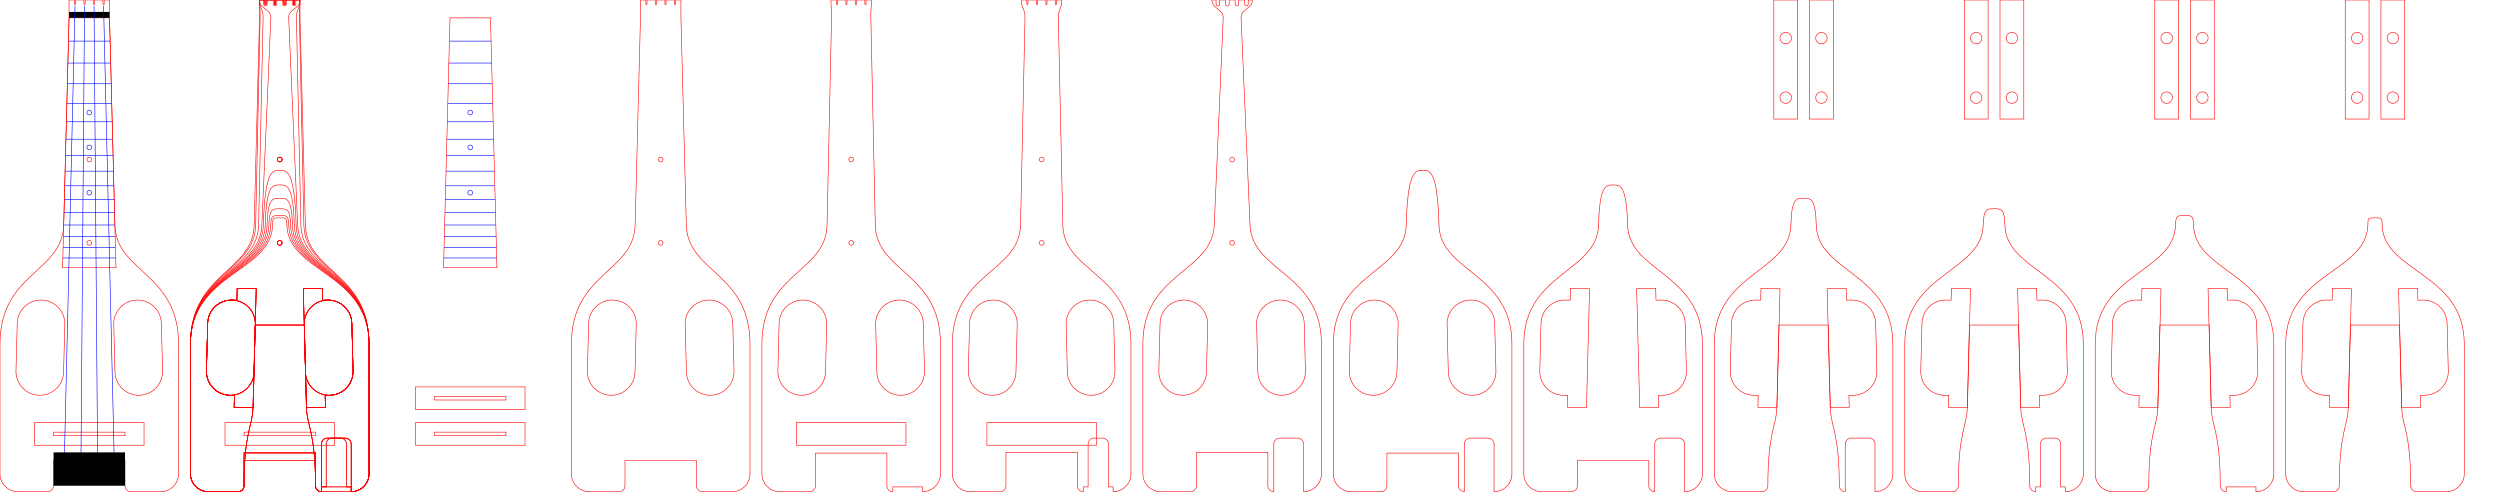
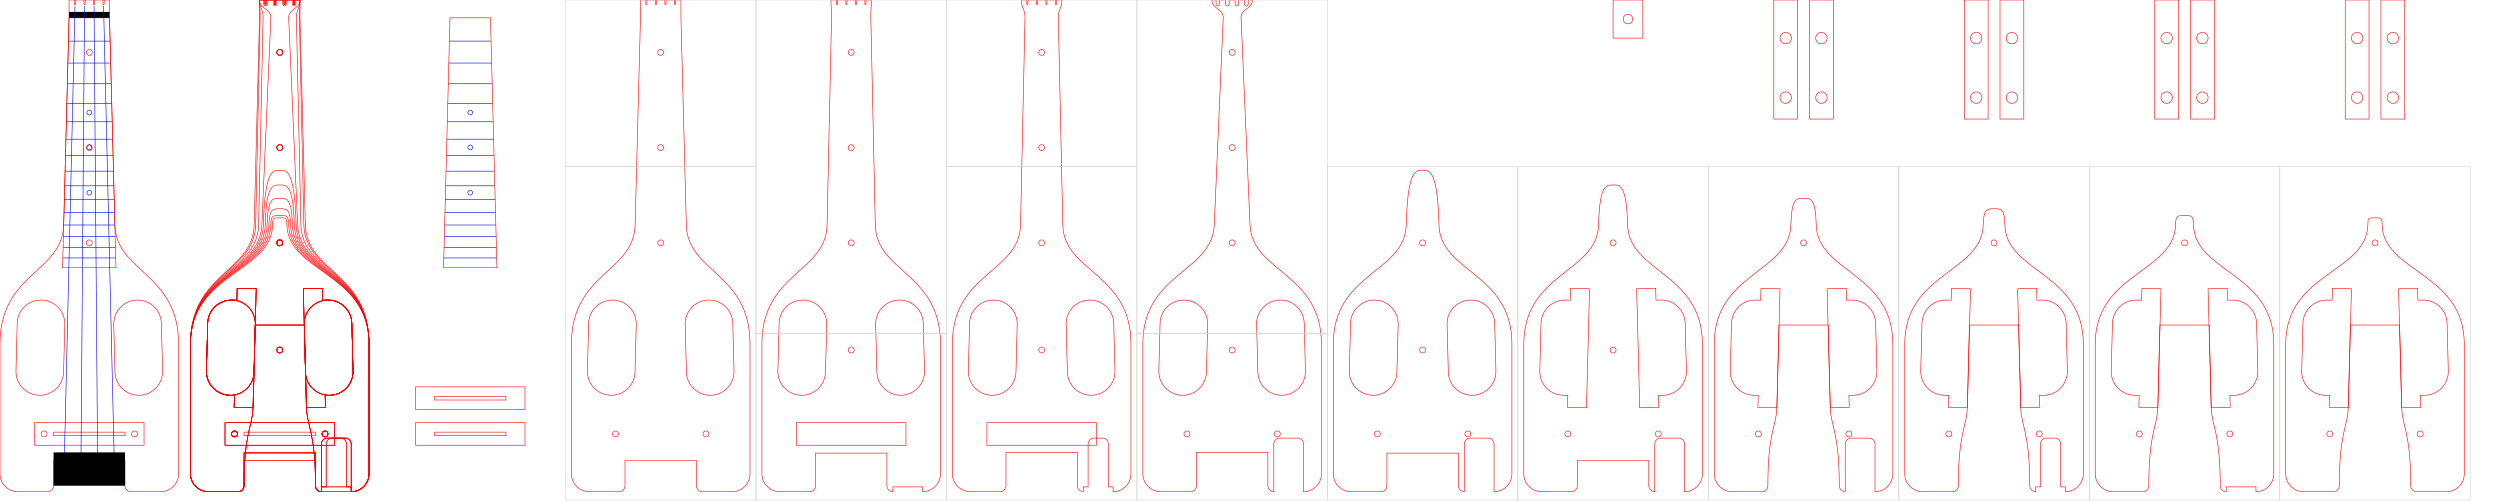
<svg xmlns="http://www.w3.org/2000/svg" baseProfile="full" height="420mm" version="1.1" viewBox="0, 0, 2100, 420" width="2100mm">
  <defs />
  <g transform="translate(75,0)">
    <path d="M -17.0 0 l 4.5 -0.0 l 0.0 -0.0 l 0.0 3.5 a 0.5 0.5 180 0,0 0.5 0.5 l 0.0 -0.0 a 0.5 0.5 90 0,0 0.5 -0.5 l 0.0 -3.5 l 0.0 -0.0 l 7.0 -0.0 l 0.0 -0.0 l 0.0 3.5 a 0.5 0.5 180 0,0 0.5 0.5 l 0.0 -0.0 a 0.5 0.5 90 0,0 0.5 -0.5 l 0.0 -3.5 l 0.0 -0.0 l 7.0 -0.0 l 0.0 -0.0 l 0.0 3.5 a 0.5 0.5 180 0,0 0.5 0.5 l 0.0 -0.0 a 0.5 0.5 90 0,0 0.5 -0.5 l 0.0 -3.5 l 0.0 -0.0 l 7.0 -0.0 l 0.0 -0.0 l 0.0 3.5 a 0.5 0.5 180 0,0 0.5 0.5 l 0.0 -0.0 a 0.5 0.5 90 0,0 0.5 -0.5 l 0.0 -3.5 l 0.0 -0.0 l 4.5 -0.0 l 0.0 15.0 l 4.5 174 c 1.034 39.987 53.5 40.0 53.5 100 l 0.0 109.0 a 15 15 180.0 0,1 -15.0 15.0 l -0.0 -0.0 l -0.0 0.0 l -0.0 -0.0 l -25.0 0.0 l 0.0 0.0 l -0.0 0.0 l 0.0 0.0 a 5 5 270.0 0,1 -5.0 -5.0 l -0.0 -21.211 l -60.0 0.0 l 0.0 21.211 a 5 5 180.0 0,1 -5.0 5.0 l -25.0 0.0 a 15 15 270.0 0,1 -15.0 -15.0 l -0.0 -109.0 c -0.0 -60.0 52.466 -60.013 53.5 -100 l 4.5 -174 z" fill="none" stroke="red" stroke-width="0.5" />
    <rect fill="none" height="80" rx="20.0" ry="20.0" stroke="red" stroke-width="0.5" transform="rotate(1.481457) translate(-33.5,293)" width="40" x="-20.0" y="-40.0" />
    <rect fill="none" height="80" rx="20.0" ry="20.0" stroke="red" stroke-width="0.5" transform="rotate(-1.481457) translate(33.5,293)" width="40" x="-20.0" y="-40.0" />
-     <circle cx="0" cy="204.0" fill="none" r="2" stroke="red" stroke-width="0.5" />
-     <circle cx="0" cy="134.0" fill="none" r="2" stroke="red" stroke-width="0.5" />
+     <circle cx="0" cy="44.0" fill="none" r="2.5" stroke="red" stroke-width="0.5" />
+     <circle cx="0" cy="124.0" fill="none" r="2.5" stroke="red" stroke-width="0.5" />
+     <circle cx="0" cy="204.0" fill="none" r="2.5" stroke="red" stroke-width="0.5" />
+     <circle cx="-38" cy="364.5" fill="none" r="2.5" stroke="red" stroke-width="0.5" />
+     <circle cx="38" cy="364.5" fill="none" r="2.5" stroke="red" stroke-width="0.5" />
  </g>
  <g transform="translate(75,15)">
    <path d="M -17.0 0 l 34.0 -0.0 l 5.428 209.896 l -44.857 0.0 z" fill="none" stroke="red" stroke-width="0.5" />
    <line fill="none" stroke="blue" stroke-width="0.5" x1="-17.505" x2="17.505" y1="19.532" y2="19.532" />
    <line fill="none" stroke="blue" stroke-width="0.5" x1="-17.982" x2="17.982" y1="37.967" y2="37.967" />
    <line fill="none" stroke="blue" stroke-width="0.5" x1="-18.432" x2="18.432" y1="55.368" y2="55.368" />
    <line fill="none" stroke="blue" stroke-width="0.5" x1="-18.857" x2="18.857" y1="71.792" y2="71.792" />
    <line fill="none" stroke="blue" stroke-width="0.5" x1="-19.258" x2="19.258" y1="87.295" y2="87.295" />
    <line fill="none" stroke="blue" stroke-width="0.5" x1="-19.636" x2="19.636" y1="101.927" y2="101.927" />
    <line fill="none" stroke="blue" stroke-width="0.5" x1="-19.993" x2="19.993" y1="115.738" y2="115.738" />
    <line fill="none" stroke="blue" stroke-width="0.5" x1="-20.33" x2="20.33" y1="128.774" y2="128.774" />
    <line fill="none" stroke="blue" stroke-width="0.5" x1="-20.649" x2="20.649" y1="141.078" y2="141.078" />
    <line fill="none" stroke="blue" stroke-width="0.5" x1="-20.949" x2="20.949" y1="152.692" y2="152.692" />
    <line fill="none" stroke="blue" stroke-width="0.5" x1="-21.232" x2="21.232" y1="163.653" y2="163.653" />
    <line fill="none" stroke="blue" stroke-width="0.5" x1="-21.5" x2="21.5" y1="174" y2="174" />
    <line fill="none" stroke="blue" stroke-width="0.5" x1="-21.753" x2="21.753" y1="183.766" y2="183.766" />
    <line fill="none" stroke="blue" stroke-width="0.5" x1="-21.991" x2="21.991" y1="192.984" y2="192.984" />
    <line fill="none" stroke="blue" stroke-width="0.5" x1="-22.216" x2="22.216" y1="201.684" y2="201.684" />
    <circle cx="0" cy="79.543" fill="none" r="2" stroke="blue" stroke-width="0.5" />
    <circle cx="0" cy="108.832" fill="none" r="2" stroke="blue" stroke-width="0.5" />
    <circle cx="0" cy="146.885" fill="none" r="2" stroke="blue" stroke-width="0.5" />
  </g>
  <g transform="translate(75,363)">
    <rect fill="none" height="3" stroke="red" stroke-width="0.5" width="60" x="-30.0" y="0" />
    <rect fill="none" height="19" stroke="red" stroke-width="0.5" width="92" x="-46.0" y="-8" />
  </g>
  <rect fill="black" height="5" transform="translate(75,10)" width="34" x="-17.0" y="0" />
  <g transform="translate(75,0)">
    <line fill="none" stroke="blue" stroke-width="0.5" x1="-12.0" x2="-21.0" y1="5" y2="388" />
    <line fill="none" stroke="blue" stroke-width="0.5" x1="-4.0" x2="-7.0" y1="5" y2="388" />
    <line fill="none" stroke="blue" stroke-width="0.5" x1="4.0" x2="7.0" y1="5" y2="388" />
    <line fill="none" stroke="blue" stroke-width="0.5" x1="12.0" x2="21.0" y1="5" y2="388" />
  </g>
  <rect fill="black" height="28" transform="translate(75,380)" width="60" x="-30.0" y="0" />
  <g transform="translate(235,0)">
    <path d="M -17.0 0 l 4.5 -0.0 l 0.0 -0.0 l 0.0 3.5 a 0.5 0.5 180 0,0 0.5 0.5 l 0.0 -0.0 a 0.5 0.5 90 0,0 0.5 -0.5 l 0.0 -3.5 l 0.0 -0.0 l 7.0 -0.0 l 0.0 -0.0 l 0.0 3.5 a 0.5 0.5 180 0,0 0.5 0.5 l 0.0 -0.0 a 0.5 0.5 90 0,0 0.5 -0.5 l 0.0 -3.5 l 0.0 -0.0 l 7.0 -0.0 l 0.0 -0.0 l 0.0 3.5 a 0.5 0.5 180 0,0 0.5 0.5 l 0.0 -0.0 a 0.5 0.5 90 0,0 0.5 -0.5 l 0.0 -3.5 l 0.0 -0.0 l 7.0 -0.0 l 0.0 -0.0 l 0.0 3.5 a 0.5 0.5 180 0,0 0.5 0.5 l 0.0 -0.0 a 0.5 0.5 90 0,0 0.5 -0.5 l 0.0 -3.5 l 0.0 -0.0 l 4.5 -0.0 l 0.0 15.0 l 4.5 174 c 1.034 39.987 53.5 40.0 53.5 100 l 0.0 109.0 a 15 15 180.0 0,1 -15.0 15.0 l -0.0 -0.0 l -0.0 0.0 l -0.0 -0.0 l -25.0 0.0 l 0.0 0.0 l -0.0 0.0 l 0.0 0.0 a 5 5 270.0 0,1 -5.0 -5.0 l -0.0 -21.211 l -60.0 0.0 l 0.0 21.211 a 5 5 180.0 0,1 -5.0 5.0 l -25.0 0.0 a 15 15 270.0 0,1 -15.0 -15.0 l -0.0 -109.0 c -0.0 -60.0 52.466 -60.013 53.5 -100 l 4.5 -174 z" fill="none" stroke="red" stroke-width="0.5" />
    <rect fill="none" height="80" rx="20.0" ry="20.0" stroke="red" stroke-width="0.5" transform="rotate(1.481457) translate(-33.5,293)" width="40" x="-20.0" y="-40.0" />
    <rect fill="none" height="80" rx="20.0" ry="20.0" stroke="red" stroke-width="0.5" transform="rotate(-1.481457) translate(33.5,293)" width="40" x="-20.0" y="-40.0" />
-     <circle cx="0" cy="204.0" fill="none" r="2" stroke="red" stroke-width="0.5" />
-     <circle cx="0" cy="134.0" fill="none" r="2" stroke="red" stroke-width="0.5" />
+     <circle cx="0" cy="44.0" fill="none" r="2.5" stroke="red" stroke-width="0.5" />
+     <circle cx="0" cy="124.0" fill="none" r="2.5" stroke="red" stroke-width="0.5" />
+     <circle cx="0" cy="204.0" fill="none" r="2.5" stroke="red" stroke-width="0.5" />
+     <circle cx="-38" cy="364.5" fill="none" r="2.5" stroke="red" stroke-width="0.5" />
+     <circle cx="38" cy="364.5" fill="none" r="2.5" stroke="red" stroke-width="0.5" />
  </g>
  <g transform="translate(235,0)">
    <path d="M -17.0 0 l 4.5 -0.0 l 0.0 -0.0 l 0.0 3.5 a 0.5 0.5 180 0,0 0.5 0.5 l 0.0 -0.0 a 0.5 0.5 90 0,0 0.5 -0.5 l 0.0 -3.5 l 0.0 -0.0 l 7.0 -0.0 l 0.0 -0.0 l 0.0 3.5 a 0.5 0.5 180 0,0 0.5 0.5 l 0.0 -0.0 a 0.5 0.5 90 0,0 0.5 -0.5 l 0.0 -3.5 l 0.0 -0.0 l 7.0 -0.0 l 0.0 -0.0 l 0.0 3.5 a 0.5 0.5 180 0,0 0.5 0.5 l 0.0 -0.0 a 0.5 0.5 90 0,0 0.5 -0.5 l 0.0 -3.5 l 0.0 -0.0 l 7.0 -0.0 l 0.0 -0.0 l 0.0 3.5 a 0.5 0.5 180 0,0 0.5 0.5 l 0.0 -0.0 a 0.5 0.5 90 0,0 0.5 -0.5 l 0.0 -3.5 l 0.0 -0.0 l 4.5 -0.0 c 0.0 7.5 -0.662 7.502 -0.5 15 l 3.758 174 c 0.864 39.991 54.742 40.0 54.742 100 l 0.0 109.0 a 15 15 180.0 0,1 -15.0 15.0 l -0.0 -0.0 l -0.0 0.0 l -0.0 -4.0 l -25.0 0.0 l 0.0 4.0 l -0.0 0.0 l 0.0 0.0 a 5 5 270.0 0,1 -5.0 -5.0 l -0.0 -27.416 l -60.0 0.0 l 0.0 27.416 a 5 5 180.0 0,1 -5.0 5.0 l -25.0 0.0 a 15 15 270.0 0,1 -15.0 -15.0 l -0.0 -109.0 c -0.0 -60.0 53.878 -60.009 54.742 -100 l 3.758 -174 c 0.162 -7.498 -0.5 -7.5 -0.5 -15 z" fill="none" stroke="red" stroke-width="0.5" />
    <rect fill="none" height="80" rx="20.0" ry="20.0" stroke="red" stroke-width="0.5" transform="rotate(1.481457) translate(-33.5,293)" width="40" x="-20.0" y="-40.0" />
    <rect fill="none" height="80" rx="20.0" ry="20.0" stroke="red" stroke-width="0.5" transform="rotate(-1.481457) translate(33.5,293)" width="40" x="-20.0" y="-40.0" />
-     <circle cx="0" cy="204.0" fill="none" r="2" stroke="red" stroke-width="0.5" />
-     <circle cx="0" cy="134.0" fill="none" r="2" stroke="red" stroke-width="0.5" />
+     <circle cx="0" cy="44.0" fill="none" r="2.5" stroke="red" stroke-width="0.5" />
+     <circle cx="0" cy="124.0" fill="none" r="2.5" stroke="red" stroke-width="0.5" />
+     <circle cx="0" cy="204.0" fill="none" r="2.5" stroke="red" stroke-width="0.5" />
+     <g transform="translate(0,363)">
+       <rect fill="none" height="19" stroke="red" stroke-width="0.5" width="92" x="-46.0" y="-8" />
+     </g>
+     <circle cx="0" cy="294.0" fill="none" r="2.5" stroke="red" stroke-width="0.5" />
  </g>
  <g transform="translate(235,0)">
    <path d="M -17.0 0 l 4.5 -0.0 l 0.0 -0.0 l 0.0 3.5 a 0.5 0.5 180 0,0 0.5 0.5 l 0.0 -0.0 a 0.5 0.5 90 0,0 0.5 -0.5 l 0.0 -3.5 l 0.0 -0.0 l 7.0 -0.0 l 0.0 -0.0 l 0.0 3.5 a 0.5 0.5 180 0,0 0.5 0.5 l 0.0 -0.0 a 0.5 0.5 90 0,0 0.5 -0.5 l 0.0 -3.5 l 0.0 -0.0 l 7.0 -0.0 l 0.0 -0.0 l 0.0 3.5 a 0.5 0.5 180 0,0 0.5 0.5 l 0.0 -0.0 a 0.5 0.5 90 0,0 0.5 -0.5 l 0.0 -3.5 l 0.0 -0.0 l 7.0 -0.0 l 0.0 -0.0 l 0.0 3.5 a 0.5 0.5 180 0,0 0.5 0.5 l 0.0 -0.0 a 0.5 0.5 90 0,0 0.5 -0.5 l 0.0 -3.5 l 0.0 -0.0 l 4.5 -0.0 c 0.0 7.5 -3.162 7.502 -3.0 15 l 3.758 174 c 0.864 39.991 57.242 40.0 57.242 100 l 0.0 109.0 a 15 15 180.0 0,1 -15.0 15.0 l -0.0 -4.0 l -4.0 0.0 l -0.0 -36.0 a 5 5 360.0 0,0 -5.0 -5.0 l -7.0 0.0 a 5 5 270.0 0,0 -5.0 5.0 l 0.0 36.0 l -4.0 0.0 l 0.0 4.0 a 5 5 270.0 0,1 -5.0 -5.0 l -0.0 -28.0 l -60.0 0.0 l 0.0 28.0 a 5 5 180.0 0,1 -5.0 5.0 l -25.0 0.0 a 15 15 270.0 0,1 -15.0 -15.0 l -0.0 -109.0 c -0.0 -60.0 56.378 -60.009 57.242 -100 l 3.758 -174 c 0.162 -7.498 -3.0 -7.5 -3.0 -15 z" fill="none" stroke="red" stroke-width="0.5" />
    <rect fill="none" height="80" rx="20.0" ry="20.0" stroke="red" stroke-width="0.5" transform="rotate(1.481457) translate(-33.5,293)" width="40" x="-20.0" y="-40.0" />
    <rect fill="none" height="80" rx="20.0" ry="20.0" stroke="red" stroke-width="0.5" transform="rotate(-1.481457) translate(33.5,293)" width="40" x="-20.0" y="-40.0" />
-     <circle cx="0" cy="204.0" fill="none" r="2" stroke="red" stroke-width="0.5" />
-     <circle cx="0" cy="134.0" fill="none" r="2" stroke="red" stroke-width="0.5" />
+     <circle cx="0" cy="44.0" fill="none" r="2.5" stroke="red" stroke-width="0.5" />
+     <circle cx="0" cy="124.0" fill="none" r="2.5" stroke="red" stroke-width="0.5" />
+     <circle cx="0" cy="204.0" fill="none" r="2.5" stroke="red" stroke-width="0.5" />
+     <g transform="translate(0,363)">
+       <rect fill="none" height="19" stroke="red" stroke-width="0.5" width="92" x="-46.0" y="-8" />
+     </g>
+     <circle cx="0" cy="294.0" fill="none" r="2.5" stroke="red" stroke-width="0.5" />
  </g>
  <g transform="translate(235,0)">
    <path d="M -17.0 0 l 3.5 -0.0 l 0.0 -0.0 l 0.0 3.5 a 1.5 1.5 180 0,0 1.5 1.5 l 0.0 -0.0 a 1.5 1.5 90 0,0 1.5 -1.5 l 0.0 -3.5 l 0.0 -0.0 l 5.0 -0.0 l 0.0 -0.0 l 0.0 3.5 a 1.5 1.5 180 0,0 1.5 1.5 l 0.0 -0.0 a 1.5 1.5 90 0,0 1.5 -1.5 l 0.0 -3.5 l 0.0 -0.0 l 5.0 -0.0 l 0.0 -0.0 l 0.0 3.5 a 1.5 1.5 180 0,0 1.5 1.5 l 0.0 -0.0 a 1.5 1.5 90 0,0 1.5 -1.5 l 0.0 -3.5 l 0.0 -0.0 l 5.0 -0.0 l 0.0 -0.0 l 0.0 3.5 a 1.5 1.5 180 0,0 1.5 1.5 l 0.0 -0.0 a 1.5 1.5 90 0,0 1.5 -1.5 l 0.0 -3.5 l 0.0 -0.0 l 3.5 -0.0 c 0.0 7.5 -9.824 7.507 -9.5 15 l 7.517 174 c 1.726 39.963 59.983 40.0 59.983 100 l 0.0 109.0 a 15 15 180.0 0,1 -15.0 15.0 l -0.0 -0.0 l -0.0 0.0 l -0.0 -40.0 a 5 5 360.0 0,0 -5.0 -5.0 l -15.0 0.0 a 5 5 270.0 0,0 -5.0 5.0 l 0.0 40.0 l -0.0 0.0 l 0.0 0.0 a 5 5 270.0 0,1 -5.0 -5.0 l -0.0 -28.0 l -60.0 0.0 l 0.0 28.0 a 5 5 180.0 0,1 -5.0 5.0 l -25.0 0.0 a 15 15 270.0 0,1 -15.0 -15.0 l -0.0 -109.0 c -0.0 -60.0 58.257 -60.037 59.983 -100 l 7.517 -174 c 0.324 -7.493 -9.5 -7.5 -9.5 -15 z" fill="none" stroke="red" stroke-width="0.5" />
    <rect fill="none" height="80" rx="20.0" ry="20.0" stroke="red" stroke-width="0.5" transform="rotate(1.481457) translate(-33.5,293)" width="40" x="-20.0" y="-40.0" />
    <rect fill="none" height="80" rx="20.0" ry="20.0" stroke="red" stroke-width="0.5" transform="rotate(-1.481457) translate(33.5,293)" width="40" x="-20.0" y="-40.0" />
-     <circle cx="0" cy="204.0" fill="none" r="2" stroke="red" stroke-width="0.5" />
-     <circle cx="0" cy="134.0" fill="none" r="2" stroke="red" stroke-width="0.5" />
+     <circle cx="0" cy="44.0" fill="none" r="2.5" stroke="red" stroke-width="0.5" />
+     <circle cx="0" cy="124.0" fill="none" r="2.5" stroke="red" stroke-width="0.5" />
+     <circle cx="0" cy="204.0" fill="none" r="2.5" stroke="red" stroke-width="0.5" />
+     <circle cx="-38" cy="364.5" fill="none" r="2.5" stroke="red" stroke-width="0.5" />
+     <circle cx="38" cy="364.5" fill="none" r="2.5" stroke="red" stroke-width="0.5" />
+     <circle cx="0" cy="294.0" fill="none" r="2.5" stroke="red" stroke-width="0.5" />
  </g>
  <g transform="translate(235,0)">
    <path d="M -13.75 189.0 c 1.189 -45.985 7.75 -46.0 13.75 -46.0 c 6.0 -0.0 12.561 0.015 13.75 46.0 c 1.034 39.987 61.25 40.0 61.25 100 l 0.0 109.0 a 15 15 180.0 0,1 -15.0 15.0 l -0.0 -0.0 l -0.0 0.0 l -0.0 -40.0 a 5 5 360.0 0,0 -5.0 -5.0 l -15.0 0.0 a 5 5 270.0 0,0 -5.0 5.0 l 0.0 40.0 l -0.0 0.0 l 0.0 0.0 a 5 5 270.0 0,1 -5.0 -5.0 l -0.0 -27.416 l -60.0 0.0 l 0.0 27.416 a 5 5 180.0 0,1 -5.0 5.0 l -25.0 0.0 a 15 15 270.0 0,1 -15.0 -15.0 l -0.0 -109.0 c -0.0 -60.0 60.216 -60.013 61.25 -100 z" fill="none" stroke="red" stroke-width="0.5" />
    <rect fill="none" height="80" rx="20.0" ry="20.0" stroke="red" stroke-width="0.5" transform="rotate(1.481457) translate(-33.5,293)" width="40" x="-20.0" y="-40.0" />
    <rect fill="none" height="80" rx="20.0" ry="20.0" stroke="red" stroke-width="0.5" transform="rotate(-1.481457) translate(33.5,293)" width="40" x="-20.0" y="-40.0" />
+     <circle cx="0" cy="204.0" fill="none" r="2.5" stroke="red" stroke-width="0.5" />
+     <circle cx="-38" cy="364.5" fill="none" r="2.5" stroke="red" stroke-width="0.5" />
+     <circle cx="38" cy="364.5" fill="none" r="2.5" stroke="red" stroke-width="0.5" />
+     <circle cx="0" cy="294.0" fill="none" r="2.5" stroke="red" stroke-width="0.5" />
  </g>
  <g transform="translate(235,0)">
    <path d="M -12.2 189.0 c 0.87 -33.628 6.2 -33.639 12.2 -33.639 c 6.0 -0.0 11.33 0.011 12.2 33.639 c 1.034 39.987 62.8 40.0 62.8 100 l 0.0 109.0 a 15 15 180.0 0,1 -15.0 15.0 l -0.0 -0.0 l -0.0 0.0 l -0.0 -40.0 a 5 5 360.0 0,0 -5.0 -5.0 l -15.0 0.0 a 5 5 270.0 0,0 -5.0 5.0 l 0.0 40.0 l -0.0 0.0 l 0.0 0.0 a 5 5 270.0 0,1 -5.0 -5.0 l -0.0 -21.211 l -60.0 0.0 l 0.0 21.211 a 5 5 180.0 0,1 -5.0 5.0 l -25.0 0.0 a 15 15 270.0 0,1 -15.0 -15.0 l -0.0 -109.0 c -0.0 -60.0 61.766 -60.013 62.8 -100 z" fill="none" stroke="red" stroke-width="0.5" />
    <path d="M -20.0 -40.0 l 0.0 -10.0 l 16.0 -0.0 l 0.0 10.0 l 4.0 -0.0 a 20.0 20.0 90 0,1 20.0 20.0 l 0.0 40.0 a 20.0 20.0 180 0,1 -20.0 20.0 l -4.0 0.0 l 0.0 10.0 l -16.0 0.0 z" fill="none" stroke="red" stroke-width="0.5" transform="rotate(181.4815) translate(33.5,-293)" />
    <path d="M -20.0 -40.0 l 0.0 -10.0 l 16.0 -0.0 l 0.0 10.0 l 4.0 -0.0 a 20.0 20.0 90 0,1 20.0 20.0 l 0.0 40.0 a 20.0 20.0 180 0,1 -20.0 20.0 l -4.0 0.0 l 0.0 10.0 l -16.0 0.0 z" fill="none" stroke="red" stroke-width="0.5" transform="rotate(-1.481457) translate(33.5,293)" />
+     <circle cx="0" cy="204.0" fill="none" r="2.5" stroke="red" stroke-width="0.5" />
+     <circle cx="-38" cy="364.5" fill="none" r="2.5" stroke="red" stroke-width="0.5" />
+     <circle cx="38" cy="364.5" fill="none" r="2.5" stroke="red" stroke-width="0.5" />
+     <circle cx="0" cy="294.0" fill="none" r="2.5" stroke="red" stroke-width="0.5" />
  </g>
  <g transform="translate(235,0)">
    <path d="M -10.65 189.0 c 0.581 -22.481 4.65 -22.489 10.65 -22.489 c 6.0 -0.0 10.069 0.008 10.65 22.489 c 1.034 39.987 64.35 40.0 64.35 100 l 0.0 109.0 a 15 15 180.0 0,1 -15.0 15.0 l -0.0 -0.0 l -0.0 0.0 l -0.0 -40.0 a 5 5 360.0 0,0 -5.0 -5.0 l -15.0 0.0 a 5 5 270.0 0,0 -5.0 5.0 l 0.0 40.0 l -0.0 0.0 l 0.0 0.0 a 5 5 270.0 0,1 -5.0 -5.0 c -0.0 -45.0 -7.112 -50.005 -7.5 -65 l -1.81 -69.977 l -41.381 0.0 l -1.81 69.977 c -0.388 14.995 -7.5 20.0 -7.5 65 a 5 5 180.0 0,1 -5.0 5.0 l -25.0 0.0 a 15 15 270.0 0,1 -15.0 -15.0 l -0.0 -109.0 c -0.0 -60.0 63.316 -60.013 64.35 -100 z" fill="none" stroke="red" stroke-width="0.5" />
    <path d="M -20.0 -40.0 l 0.0 -10.0 l 16.0 -0.0 l 0.0 10.0 l 4.0 -0.0 a 20.0 20.0 90 0,1 20.0 20.0 l 0.0 40.0 a 20.0 20.0 180 0,1 -20.0 20.0 l -4.0 0.0 l 0.0 10.0 l -16.0 0.0 z" fill="none" stroke="red" stroke-width="0.5" transform="rotate(181.4815) translate(33.5,-293)" />
    <path d="M -20.0 -40.0 l 0.0 -10.0 l 16.0 -0.0 l 0.0 10.0 l 4.0 -0.0 a 20.0 20.0 90 0,1 20.0 20.0 l 0.0 40.0 a 20.0 20.0 180 0,1 -20.0 20.0 l -4.0 0.0 l 0.0 10.0 l -16.0 0.0 z" fill="none" stroke="red" stroke-width="0.5" transform="rotate(-1.481457) translate(33.5,293)" />
+     <circle cx="0" cy="204.0" fill="none" r="2.5" stroke="red" stroke-width="0.5" />
+     <circle cx="-38" cy="364.5" fill="none" r="2.5" stroke="red" stroke-width="0.5" />
+     <circle cx="38" cy="364.5" fill="none" r="2.5" stroke="red" stroke-width="0.5" />
  </g>
  <g transform="translate(235,0)">
    <path d="M -9.1 189.0 c 0.353 -13.635 3.1 -13.639 9.1 -13.639 c 6.0 -0.0 8.747 0.005 9.1 13.639 c 1.034 39.987 65.9 40.0 65.9 100 l 0.0 109.0 a 15 15 180.0 0,1 -15.0 15.0 l -0.0 -4.0 l -4.0 0.0 l -0.0 -36.0 a 5 5 360.0 0,0 -5.0 -5.0 l -7.0 0.0 a 5 5 270.0 0,0 -5.0 5.0 l 0.0 36.0 l -4.0 0.0 l 0.0 4.0 a 5 5 270.0 0,1 -5.0 -5.0 c -0.0 -45.0 -7.112 -50.005 -7.5 -65 l -1.81 -69.977 l -41.381 0.0 l -1.81 69.977 c -0.388 14.995 -7.5 20.0 -7.5 65 a 5 5 180.0 0,1 -5.0 5.0 l -25.0 0.0 a 15 15 270.0 0,1 -15.0 -15.0 l -0.0 -109.0 c -0.0 -60.0 64.866 -60.013 65.9 -100 z" fill="none" stroke="red" stroke-width="0.5" />
    <path d="M -20.0 -40.0 l 0.0 -10.0 l 16.0 -0.0 l 0.0 10.0 l 4.0 -0.0 a 20.0 20.0 90 0,1 20.0 20.0 l 0.0 40.0 a 20.0 20.0 180 0,1 -20.0 20.0 l -4.0 0.0 l 0.0 10.0 l -16.0 0.0 z" fill="none" stroke="red" stroke-width="0.5" transform="rotate(181.4815) translate(33.5,-293)" />
    <path d="M -20.0 -40.0 l 0.0 -10.0 l 16.0 -0.0 l 0.0 10.0 l 4.0 -0.0 a 20.0 20.0 90 0,1 20.0 20.0 l 0.0 40.0 a 20.0 20.0 180 0,1 -20.0 20.0 l -4.0 0.0 l 0.0 10.0 l -16.0 0.0 z" fill="none" stroke="red" stroke-width="0.5" transform="rotate(-1.481457) translate(33.5,293)" />
+     <circle cx="0" cy="204.0" fill="none" r="2.5" stroke="red" stroke-width="0.5" />
+     <circle cx="-38" cy="364.5" fill="none" r="2.5" stroke="red" stroke-width="0.5" />
+     <circle cx="38" cy="364.5" fill="none" r="2.5" stroke="red" stroke-width="0.5" />
  </g>
  <g transform="translate(235,0)">
    <path d="M -7.55 189.0 c 0.206 -7.955 1.55 -7.958 7.55 -7.958 c 6.0 -0.0 7.344 0.003 7.55 7.958 c 1.034 39.987 67.45 40.0 67.45 100 l 0.0 109.0 a 15 15 180.0 0,1 -15.0 15.0 l -0.0 -0.0 l -0.0 0.0 l -0.0 -4.0 l -25.0 0.0 l 0.0 4.0 l -0.0 0.0 l 0.0 0.0 a 5 5 270.0 0,1 -5.0 -5.0 c -0.0 -45.0 -7.112 -50.005 -7.5 -65 l -1.81 -69.977 l -41.381 0.0 l -1.81 69.977 c -0.388 14.995 -7.5 20.0 -7.5 65 a 5 5 180.0 0,1 -5.0 5.0 l -25.0 0.0 a 15 15 270.0 0,1 -15.0 -15.0 l -0.0 -109.0 c -0.0 -60.0 66.416 -60.013 67.45 -100 z" fill="none" stroke="red" stroke-width="0.5" />
    <path d="M -20.0 -40.0 l 0.0 -10.0 l 16.0 -0.0 l 0.0 10.0 l 4.0 -0.0 a 20.0 20.0 90 0,1 20.0 20.0 l 0.0 40.0 a 20.0 20.0 180 0,1 -20.0 20.0 l -4.0 0.0 l 0.0 10.0 l -16.0 0.0 z" fill="none" stroke="red" stroke-width="0.5" transform="rotate(181.4815) translate(33.5,-293)" />
    <path d="M -20.0 -40.0 l 0.0 -10.0 l 16.0 -0.0 l 0.0 10.0 l 4.0 -0.0 a 20.0 20.0 90 0,1 20.0 20.0 l 0.0 40.0 a 20.0 20.0 180 0,1 -20.0 20.0 l -4.0 0.0 l 0.0 10.0 l -16.0 0.0 z" fill="none" stroke="red" stroke-width="0.5" transform="rotate(-1.481457) translate(33.5,293)" />
+     <circle cx="0" cy="204.0" fill="none" r="2.5" stroke="red" stroke-width="0.5" />
+     <circle cx="-38" cy="364.5" fill="none" r="2.5" stroke="red" stroke-width="0.5" />
+     <circle cx="38" cy="364.5" fill="none" r="2.5" stroke="red" stroke-width="0.5" />
  </g>
  <g transform="translate(235,0)">
    <path d="M -6.0 189.0 c 0.155 -5.998 0.0 -6.0 6.0 -6.0 c 6.0 -0.0 5.845 0.002 6.0 6.0 c 1.034 39.987 69.0 40.0 69.0 100 l 0.0 109.0 a 15 15 180.0 0,1 -15.0 15.0 l -0.0 -0.0 l -0.0 0.0 l -0.0 -0.0 l -25.0 0.0 l 0.0 0.0 l -0.0 0.0 l 0.0 0.0 a 5 5 270.0 0,1 -5.0 -5.0 c -0.0 -45.0 -7.112 -50.005 -7.5 -65 l -1.81 -69.977 l -41.381 0.0 l -1.81 69.977 c -0.388 14.995 -7.5 20.0 -7.5 65 a 5 5 180.0 0,1 -5.0 5.0 l -25.0 0.0 a 15 15 270.0 0,1 -15.0 -15.0 l -0.0 -109.0 c -0.0 -60.0 67.966 -60.013 69.0 -100 z" fill="none" stroke="red" stroke-width="0.5" />
    <path d="M -20.0 -40.0 l 0.0 -10.0 l 16.0 -0.0 l 0.0 10.0 l 4.0 -0.0 a 20.0 20.0 90 0,1 20.0 20.0 l 0.0 40.0 a 20.0 20.0 180 0,1 -20.0 20.0 l -4.0 0.0 l 0.0 10.0 l -16.0 0.0 z" fill="none" stroke="red" stroke-width="0.5" transform="rotate(181.4815) translate(33.5,-293)" />
    <path d="M -20.0 -40.0 l 0.0 -10.0 l 16.0 -0.0 l 0.0 10.0 l 4.0 -0.0 a 20.0 20.0 90 0,1 20.0 20.0 l 0.0 40.0 a 20.0 20.0 180 0,1 -20.0 20.0 l -4.0 0.0 l 0.0 10.0 l -16.0 0.0 z" fill="none" stroke="red" stroke-width="0.5" transform="rotate(-1.481457) translate(33.5,293)" />
+     <circle cx="0" cy="204.0" fill="none" r="2.5" stroke="red" stroke-width="0.5" />
+     <circle cx="-38" cy="364.5" fill="none" r="2.5" stroke="red" stroke-width="0.5" />
+     <circle cx="38" cy="364.5" fill="none" r="2.5" stroke="red" stroke-width="0.5" />
  </g>
  <g transform="translate(235,363)">
    <rect fill="none" height="3" stroke="red" stroke-width="0.5" width="60" x="-30.0" y="0" />
    <rect fill="none" height="19" stroke="red" stroke-width="0.5" width="92" x="-46.0" y="-8" />
  </g>
  <g transform="translate(1520,0)">
    <rect fill="none" height="100" stroke="red" stroke-width="0.5" width="20" x="0" y="0" />
    <circle cx="10" cy="32" fill="none" r="4.8" stroke="red" stroke-width="0.5" />
    <circle cx="10" cy="82" fill="none" r="4.8" stroke="red" stroke-width="0.5" />
  </g>
  <g transform="translate(1490,0)">
    <rect fill="none" height="100" stroke="red" stroke-width="0.5" width="20" x="0" y="0" />
    <circle cx="10" cy="32" fill="none" r="4.8" stroke="red" stroke-width="0.5" />
    <circle cx="10" cy="82" fill="none" r="4.8" stroke="red" stroke-width="0.5" />
  </g>
  <g transform="translate(1680,0)">
    <rect fill="none" height="100" stroke="red" stroke-width="0.5" width="20" x="0" y="0" />
    <circle cx="10" cy="32" fill="none" r="4.8" stroke="red" stroke-width="0.5" />
    <circle cx="10" cy="82" fill="none" r="4.8" stroke="red" stroke-width="0.5" />
  </g>
  <g transform="translate(1650,0)">
    <rect fill="none" height="100" stroke="red" stroke-width="0.5" width="20" x="0" y="0" />
    <circle cx="10" cy="32" fill="none" r="4.8" stroke="red" stroke-width="0.5" />
    <circle cx="10" cy="82" fill="none" r="4.8" stroke="red" stroke-width="0.5" />
  </g>
  <g transform="translate(1840,0)">
    <rect fill="none" height="100" stroke="red" stroke-width="0.5" width="20" x="0" y="0" />
    <circle cx="10" cy="32" fill="none" r="4.8" stroke="red" stroke-width="0.5" />
    <circle cx="10" cy="82" fill="none" r="4.8" stroke="red" stroke-width="0.5" />
  </g>
  <g transform="translate(1810,0)">
    <rect fill="none" height="100" stroke="red" stroke-width="0.5" width="20" x="0" y="0" />
    <circle cx="10" cy="32" fill="none" r="4.8" stroke="red" stroke-width="0.5" />
    <circle cx="10" cy="82" fill="none" r="4.8" stroke="red" stroke-width="0.5" />
  </g>
  <g transform="translate(2000,0)">
    <rect fill="none" height="100" stroke="red" stroke-width="0.5" width="20" x="0" y="0" />
    <circle cx="10" cy="32" fill="none" r="4.8" stroke="red" stroke-width="0.5" />
    <circle cx="10" cy="82" fill="none" r="4.8" stroke="red" stroke-width="0.5" />
  </g>
  <g transform="translate(1970,0)">
    <rect fill="none" height="100" stroke="red" stroke-width="0.5" width="20" x="0" y="0" />
    <circle cx="10" cy="32" fill="none" r="4.8" stroke="red" stroke-width="0.5" />
    <circle cx="10" cy="82" fill="none" r="4.8" stroke="red" stroke-width="0.5" />
+   </g>
+   <g transform="translate(1355,0)">
+     <rect fill="none" height="32" stroke="red" stroke-width="0.5" width="25.0" x="0" y="0" />
+     <circle cx="12.5" cy="16" fill="none" r="4" stroke="red" stroke-width="0.5" />
  </g>
  <g transform="translate(395,15)">
    <path d="M -17.0 0 l 34.0 -0.0 l 5.428 209.896 l -44.857 0.0 z" fill="none" stroke="red" stroke-width="0.5" />
    <line fill="none" stroke="blue" stroke-width="0.5" x1="-17.505" x2="17.505" y1="19.532" y2="19.532" />
    <line fill="none" stroke="blue" stroke-width="0.5" x1="-17.982" x2="17.982" y1="37.967" y2="37.967" />
    <line fill="none" stroke="blue" stroke-width="0.5" x1="-18.432" x2="18.432" y1="55.368" y2="55.368" />
    <line fill="none" stroke="blue" stroke-width="0.5" x1="-18.857" x2="18.857" y1="71.792" y2="71.792" />
    <line fill="none" stroke="blue" stroke-width="0.5" x1="-19.258" x2="19.258" y1="87.295" y2="87.295" />
    <line fill="none" stroke="blue" stroke-width="0.5" x1="-19.636" x2="19.636" y1="101.927" y2="101.927" />
    <line fill="none" stroke="blue" stroke-width="0.5" x1="-19.993" x2="19.993" y1="115.738" y2="115.738" />
    <line fill="none" stroke="blue" stroke-width="0.5" x1="-20.33" x2="20.33" y1="128.774" y2="128.774" />
    <line fill="none" stroke="blue" stroke-width="0.5" x1="-20.649" x2="20.649" y1="141.078" y2="141.078" />
    <line fill="none" stroke="blue" stroke-width="0.5" x1="-20.949" x2="20.949" y1="152.692" y2="152.692" />
    <line fill="none" stroke="blue" stroke-width="0.5" x1="-21.232" x2="21.232" y1="163.653" y2="163.653" />
    <line fill="none" stroke="blue" stroke-width="0.5" x1="-21.5" x2="21.5" y1="174" y2="174" />
    <line fill="none" stroke="blue" stroke-width="0.5" x1="-21.753" x2="21.753" y1="183.766" y2="183.766" />
    <line fill="none" stroke="blue" stroke-width="0.5" x1="-21.991" x2="21.991" y1="192.984" y2="192.984" />
    <line fill="none" stroke="blue" stroke-width="0.5" x1="-22.216" x2="22.216" y1="201.684" y2="201.684" />
    <circle cx="0" cy="79.543" fill="none" r="2" stroke="blue" stroke-width="0.5" />
    <circle cx="0" cy="108.832" fill="none" r="2" stroke="blue" stroke-width="0.5" />
    <circle cx="0" cy="146.885" fill="none" r="2" stroke="blue" stroke-width="0.5" />
  </g>
  <g transform="translate(395,363)">
    <rect fill="none" height="3" stroke="red" stroke-width="0.5" width="60" x="-30.0" y="0" />
    <rect fill="none" height="19" stroke="red" stroke-width="0.5" width="92" x="-46.0" y="-8" />
  </g>
  <g transform="translate(395,333)">
    <rect fill="none" height="3" stroke="red" stroke-width="0.5" width="60" x="-30.0" y="0" />
    <rect fill="none" height="19" stroke="red" stroke-width="0.5" width="92" x="-46.0" y="-8" />
  </g>
  <g transform="translate(555,0)">
    <path d="M -17.0 0 l 4.5 -0.0 l 0.0 -0.0 l 0.0 3.5 a 0.5 0.5 180 0,0 0.5 0.5 l 0.0 -0.0 a 0.5 0.5 90 0,0 0.5 -0.5 l 0.0 -3.5 l 0.0 -0.0 l 7.0 -0.0 l 0.0 -0.0 l 0.0 3.5 a 0.5 0.5 180 0,0 0.5 0.5 l 0.0 -0.0 a 0.5 0.5 90 0,0 0.5 -0.5 l 0.0 -3.5 l 0.0 -0.0 l 7.0 -0.0 l 0.0 -0.0 l 0.0 3.5 a 0.5 0.5 180 0,0 0.5 0.5 l 0.0 -0.0 a 0.5 0.5 90 0,0 0.5 -0.5 l 0.0 -3.5 l 0.0 -0.0 l 7.0 -0.0 l 0.0 -0.0 l 0.0 3.5 a 0.5 0.5 180 0,0 0.5 0.5 l 0.0 -0.0 a 0.5 0.5 90 0,0 0.5 -0.5 l 0.0 -3.5 l 0.0 -0.0 l 4.5 -0.0 l 0.0 15.0 l 4.5 174 c 1.034 39.987 53.5 40.0 53.5 100 l 0.0 109.0 a 15 15 180.0 0,1 -15.0 15.0 l -0.0 -0.0 l -0.0 0.0 l -0.0 -0.0 l -25.0 0.0 l 0.0 0.0 l -0.0 0.0 l 0.0 0.0 a 5 5 270.0 0,1 -5.0 -5.0 l -0.0 -21.211 l -60.0 0.0 l 0.0 21.211 a 5 5 180.0 0,1 -5.0 5.0 l -25.0 0.0 a 15 15 270.0 0,1 -15.0 -15.0 l -0.0 -109.0 c -0.0 -60.0 52.466 -60.013 53.5 -100 l 4.5 -174 z" fill="none" stroke="red" stroke-width="0.5" />
    <rect fill="none" height="80" rx="20.0" ry="20.0" stroke="red" stroke-width="0.5" transform="rotate(1.481457) translate(-33.5,293)" width="40" x="-20.0" y="-40.0" />
    <rect fill="none" height="80" rx="20.0" ry="20.0" stroke="red" stroke-width="0.5" transform="rotate(-1.481457) translate(33.5,293)" width="40" x="-20.0" y="-40.0" />
-     <circle cx="0" cy="204.0" fill="none" r="2" stroke="red" stroke-width="0.5" />
-     <circle cx="0" cy="134.0" fill="none" r="2" stroke="red" stroke-width="0.5" />
-   </g>
+     <circle cx="0" cy="44.0" fill="none" r="2.5" stroke="red" stroke-width="0.5" />
+     <circle cx="0" cy="124.0" fill="none" r="2.5" stroke="red" stroke-width="0.5" />
+     <circle cx="0" cy="204.0" fill="none" r="2.5" stroke="red" stroke-width="0.5" />
+     <circle cx="-38" cy="364.5" fill="none" r="2.5" stroke="red" stroke-width="0.5" />
+     <circle cx="38" cy="364.5" fill="none" r="2.5" stroke="red" stroke-width="0.5" />
+   </g>
+   <rect fill="none" height="140" stroke="lightgrey" stroke-width="0.5" width="160" x="475" y="0" />
+   <rect fill="none" height="280" stroke="lightgrey" stroke-width="0.5" width="160" x="475" y="140" />
  <g transform="translate(715,0)">
    <path d="M -17.0 0 l 4.5 -0.0 l 0.0 -0.0 l 0.0 3.5 a 0.5 0.5 180 0,0 0.5 0.5 l 0.0 -0.0 a 0.5 0.5 90 0,0 0.5 -0.5 l 0.0 -3.5 l 0.0 -0.0 l 7.0 -0.0 l 0.0 -0.0 l 0.0 3.5 a 0.5 0.5 180 0,0 0.5 0.5 l 0.0 -0.0 a 0.5 0.5 90 0,0 0.5 -0.5 l 0.0 -3.5 l 0.0 -0.0 l 7.0 -0.0 l 0.0 -0.0 l 0.0 3.5 a 0.5 0.5 180 0,0 0.5 0.5 l 0.0 -0.0 a 0.5 0.5 90 0,0 0.5 -0.5 l 0.0 -3.5 l 0.0 -0.0 l 7.0 -0.0 l 0.0 -0.0 l 0.0 3.5 a 0.5 0.5 180 0,0 0.5 0.5 l 0.0 -0.0 a 0.5 0.5 90 0,0 0.5 -0.5 l 0.0 -3.5 l 0.0 -0.0 l 4.5 -0.0 c 0.0 7.5 -0.662 7.502 -0.5 15 l 3.758 174 c 0.864 39.991 54.742 40.0 54.742 100 l 0.0 109.0 a 15 15 180.0 0,1 -15.0 15.0 l -0.0 -0.0 l -0.0 0.0 l -0.0 -4.0 l -25.0 0.0 l 0.0 4.0 l -0.0 0.0 l 0.0 0.0 a 5 5 270.0 0,1 -5.0 -5.0 l -0.0 -27.416 l -60.0 0.0 l 0.0 27.416 a 5 5 180.0 0,1 -5.0 5.0 l -25.0 0.0 a 15 15 270.0 0,1 -15.0 -15.0 l -0.0 -109.0 c -0.0 -60.0 53.878 -60.009 54.742 -100 l 3.758 -174 c 0.162 -7.498 -0.5 -7.5 -0.5 -15 z" fill="none" stroke="red" stroke-width="0.5" />
    <rect fill="none" height="80" rx="20.0" ry="20.0" stroke="red" stroke-width="0.5" transform="rotate(1.481457) translate(-33.5,293)" width="40" x="-20.0" y="-40.0" />
    <rect fill="none" height="80" rx="20.0" ry="20.0" stroke="red" stroke-width="0.5" transform="rotate(-1.481457) translate(33.5,293)" width="40" x="-20.0" y="-40.0" />
-     <circle cx="0" cy="204.0" fill="none" r="2" stroke="red" stroke-width="0.5" />
-     <circle cx="0" cy="134.0" fill="none" r="2" stroke="red" stroke-width="0.5" />
-   </g>
-   <g transform="translate(715,363)">
-     <rect fill="none" height="19" stroke="red" stroke-width="0.5" width="92" x="-46.0" y="-8" />
-   </g>
+     <circle cx="0" cy="44.0" fill="none" r="2.5" stroke="red" stroke-width="0.5" />
+     <circle cx="0" cy="124.0" fill="none" r="2.5" stroke="red" stroke-width="0.5" />
+     <circle cx="0" cy="204.0" fill="none" r="2.5" stroke="red" stroke-width="0.5" />
+     <g transform="translate(0,363)">
+       <rect fill="none" height="19" stroke="red" stroke-width="0.5" width="92" x="-46.0" y="-8" />
+     </g>
+     <circle cx="0" cy="294.0" fill="none" r="2.5" stroke="red" stroke-width="0.5" />
+   </g>
+   <rect fill="none" height="280" stroke="lightgrey" stroke-width="0.5" width="160" x="635" y="0" />
+   <rect fill="none" height="140" stroke="lightgrey" stroke-width="0.5" width="160" x="635" y="280" />
  <g transform="translate(875,0)">
    <path d="M -17.0 0 l 4.5 -0.0 l 0.0 -0.0 l 0.0 3.5 a 0.5 0.5 180 0,0 0.5 0.5 l 0.0 -0.0 a 0.5 0.5 90 0,0 0.5 -0.5 l 0.0 -3.5 l 0.0 -0.0 l 7.0 -0.0 l 0.0 -0.0 l 0.0 3.5 a 0.5 0.5 180 0,0 0.5 0.5 l 0.0 -0.0 a 0.5 0.5 90 0,0 0.5 -0.5 l 0.0 -3.5 l 0.0 -0.0 l 7.0 -0.0 l 0.0 -0.0 l 0.0 3.5 a 0.5 0.5 180 0,0 0.5 0.5 l 0.0 -0.0 a 0.5 0.5 90 0,0 0.5 -0.5 l 0.0 -3.5 l 0.0 -0.0 l 7.0 -0.0 l 0.0 -0.0 l 0.0 3.5 a 0.5 0.5 180 0,0 0.5 0.5 l 0.0 -0.0 a 0.5 0.5 90 0,0 0.5 -0.5 l 0.0 -3.5 l 0.0 -0.0 l 4.5 -0.0 c 0.0 7.5 -3.162 7.502 -3.0 15 l 3.758 174 c 0.864 39.991 57.242 40.0 57.242 100 l 0.0 109.0 a 15 15 180.0 0,1 -15.0 15.0 l -0.0 -4.0 l -4.0 0.0 l -0.0 -36.0 a 5 5 360.0 0,0 -5.0 -5.0 l -7.0 0.0 a 5 5 270.0 0,0 -5.0 5.0 l 0.0 36.0 l -4.0 0.0 l 0.0 4.0 a 5 5 270.0 0,1 -5.0 -5.0 l -0.0 -28.0 l -60.0 0.0 l 0.0 28.0 a 5 5 180.0 0,1 -5.0 5.0 l -25.0 0.0 a 15 15 270.0 0,1 -15.0 -15.0 l -0.0 -109.0 c -0.0 -60.0 56.378 -60.009 57.242 -100 l 3.758 -174 c 0.162 -7.498 -3.0 -7.5 -3.0 -15 z" fill="none" stroke="red" stroke-width="0.5" />
    <rect fill="none" height="80" rx="20.0" ry="20.0" stroke="red" stroke-width="0.5" transform="rotate(1.481457) translate(-33.5,293)" width="40" x="-20.0" y="-40.0" />
    <rect fill="none" height="80" rx="20.0" ry="20.0" stroke="red" stroke-width="0.5" transform="rotate(-1.481457) translate(33.5,293)" width="40" x="-20.0" y="-40.0" />
-     <circle cx="0" cy="204.0" fill="none" r="2" stroke="red" stroke-width="0.5" />
-     <circle cx="0" cy="134.0" fill="none" r="2" stroke="red" stroke-width="0.5" />
-   </g>
-   <g transform="translate(875,363)">
-     <rect fill="none" height="19" stroke="red" stroke-width="0.5" width="92" x="-46.0" y="-8" />
-   </g>
+     <circle cx="0" cy="44.0" fill="none" r="2.5" stroke="red" stroke-width="0.5" />
+     <circle cx="0" cy="124.0" fill="none" r="2.5" stroke="red" stroke-width="0.5" />
+     <circle cx="0" cy="204.0" fill="none" r="2.5" stroke="red" stroke-width="0.5" />
+     <g transform="translate(0,363)">
+       <rect fill="none" height="19" stroke="red" stroke-width="0.5" width="92" x="-46.0" y="-8" />
+     </g>
+     <circle cx="0" cy="294.0" fill="none" r="2.5" stroke="red" stroke-width="0.5" />
+   </g>
+   <rect fill="none" height="140" stroke="lightgrey" stroke-width="0.5" width="160" x="795" y="0" />
+   <rect fill="none" height="280" stroke="lightgrey" stroke-width="0.5" width="160" x="795" y="140" />
  <g transform="translate(1035,0)">
    <path d="M -17.0 0 l 3.5 -0.0 l 0.0 -0.0 l 0.0 3.5 a 1.5 1.5 180 0,0 1.5 1.5 l 0.0 -0.0 a 1.5 1.5 90 0,0 1.5 -1.5 l 0.0 -3.5 l 0.0 -0.0 l 5.0 -0.0 l 0.0 -0.0 l 0.0 3.5 a 1.5 1.5 180 0,0 1.5 1.5 l 0.0 -0.0 a 1.5 1.5 90 0,0 1.5 -1.5 l 0.0 -3.5 l 0.0 -0.0 l 5.0 -0.0 l 0.0 -0.0 l 0.0 3.5 a 1.5 1.5 180 0,0 1.5 1.5 l 0.0 -0.0 a 1.5 1.5 90 0,0 1.5 -1.5 l 0.0 -3.5 l 0.0 -0.0 l 5.0 -0.0 l 0.0 -0.0 l 0.0 3.5 a 1.5 1.5 180 0,0 1.5 1.5 l 0.0 -0.0 a 1.5 1.5 90 0,0 1.5 -1.5 l 0.0 -3.5 l 0.0 -0.0 l 3.5 -0.0 c 0.0 7.5 -9.824 7.507 -9.5 15 l 7.517 174 c 1.726 39.963 59.983 40.0 59.983 100 l 0.0 109.0 a 15 15 180.0 0,1 -15.0 15.0 l -0.0 -0.0 l -0.0 0.0 l -0.0 -40.0 a 5 5 360.0 0,0 -5.0 -5.0 l -15.0 0.0 a 5 5 270.0 0,0 -5.0 5.0 l 0.0 40.0 l -0.0 0.0 l 0.0 0.0 a 5 5 270.0 0,1 -5.0 -5.0 l -0.0 -28.0 l -60.0 0.0 l 0.0 28.0 a 5 5 180.0 0,1 -5.0 5.0 l -25.0 0.0 a 15 15 270.0 0,1 -15.0 -15.0 l -0.0 -109.0 c -0.0 -60.0 58.257 -60.037 59.983 -100 l 7.517 -174 c 0.324 -7.493 -9.5 -7.5 -9.5 -15 z" fill="none" stroke="red" stroke-width="0.5" />
    <rect fill="none" height="80" rx="20.0" ry="20.0" stroke="red" stroke-width="0.5" transform="rotate(1.481457) translate(-33.5,293)" width="40" x="-20.0" y="-40.0" />
    <rect fill="none" height="80" rx="20.0" ry="20.0" stroke="red" stroke-width="0.5" transform="rotate(-1.481457) translate(33.5,293)" width="40" x="-20.0" y="-40.0" />
-     <circle cx="0" cy="204.0" fill="none" r="2" stroke="red" stroke-width="0.5" />
-     <circle cx="0" cy="134.0" fill="none" r="2" stroke="red" stroke-width="0.5" />
-   </g>
+     <circle cx="0" cy="44.0" fill="none" r="2.5" stroke="red" stroke-width="0.5" />
+     <circle cx="0" cy="124.0" fill="none" r="2.5" stroke="red" stroke-width="0.5" />
+     <circle cx="0" cy="204.0" fill="none" r="2.5" stroke="red" stroke-width="0.5" />
+     <circle cx="-38" cy="364.5" fill="none" r="2.5" stroke="red" stroke-width="0.5" />
+     <circle cx="38" cy="364.5" fill="none" r="2.5" stroke="red" stroke-width="0.5" />
+     <circle cx="0" cy="294.0" fill="none" r="2.5" stroke="red" stroke-width="0.5" />
+   </g>
+   <rect fill="none" height="280" stroke="lightgrey" stroke-width="0.5" width="160" x="955" y="0" />
+   <rect fill="none" height="140" stroke="lightgrey" stroke-width="0.5" width="160" x="955" y="280" />
  <g transform="translate(1195,0)">
    <path d="M -13.75 189.0 c 1.189 -45.985 7.75 -46.0 13.75 -46.0 c 6.0 -0.0 12.561 0.015 13.75 46.0 c 1.034 39.987 61.25 40.0 61.25 100 l 0.0 109.0 a 15 15 180.0 0,1 -15.0 15.0 l -0.0 -0.0 l -0.0 0.0 l -0.0 -40.0 a 5 5 360.0 0,0 -5.0 -5.0 l -15.0 0.0 a 5 5 270.0 0,0 -5.0 5.0 l 0.0 40.0 l -0.0 0.0 l 0.0 0.0 a 5 5 270.0 0,1 -5.0 -5.0 l -0.0 -27.416 l -60.0 0.0 l 0.0 27.416 a 5 5 180.0 0,1 -5.0 5.0 l -25.0 0.0 a 15 15 270.0 0,1 -15.0 -15.0 l -0.0 -109.0 c -0.0 -60.0 60.216 -60.013 61.25 -100 z" fill="none" stroke="red" stroke-width="0.5" />
    <rect fill="none" height="80" rx="20.0" ry="20.0" stroke="red" stroke-width="0.5" transform="rotate(1.481457) translate(-33.5,293)" width="40" x="-20.0" y="-40.0" />
    <rect fill="none" height="80" rx="20.0" ry="20.0" stroke="red" stroke-width="0.5" transform="rotate(-1.481457) translate(33.5,293)" width="40" x="-20.0" y="-40.0" />
-   </g>
+     <circle cx="0" cy="204.0" fill="none" r="2.5" stroke="red" stroke-width="0.5" />
+     <circle cx="-38" cy="364.5" fill="none" r="2.5" stroke="red" stroke-width="0.5" />
+     <circle cx="38" cy="364.5" fill="none" r="2.5" stroke="red" stroke-width="0.5" />
+     <circle cx="0" cy="294.0" fill="none" r="2.5" stroke="red" stroke-width="0.5" />
+   </g>
+   <rect fill="none" height="280" stroke="lightgrey" stroke-width="0.5" width="160" x="1115" y="140" />
  <g transform="translate(1355,0)">
    <path d="M -12.2 189.0 c 0.87 -33.628 6.2 -33.639 12.2 -33.639 c 6.0 -0.0 11.33 0.011 12.2 33.639 c 1.034 39.987 62.8 40.0 62.8 100 l 0.0 109.0 a 15 15 180.0 0,1 -15.0 15.0 l -0.0 -0.0 l -0.0 0.0 l -0.0 -40.0 a 5 5 360.0 0,0 -5.0 -5.0 l -15.0 0.0 a 5 5 270.0 0,0 -5.0 5.0 l 0.0 40.0 l -0.0 0.0 l 0.0 0.0 a 5 5 270.0 0,1 -5.0 -5.0 l -0.0 -21.211 l -60.0 0.0 l 0.0 21.211 a 5 5 180.0 0,1 -5.0 5.0 l -25.0 0.0 a 15 15 270.0 0,1 -15.0 -15.0 l -0.0 -109.0 c -0.0 -60.0 61.766 -60.013 62.8 -100 z" fill="none" stroke="red" stroke-width="0.5" />
    <path d="M -20.0 -40.0 l 0.0 -10.0 l 16.0 -0.0 l 0.0 10.0 l 4.0 -0.0 a 20.0 20.0 90 0,1 20.0 20.0 l 0.0 40.0 a 20.0 20.0 180 0,1 -20.0 20.0 l -4.0 0.0 l 0.0 10.0 l -16.0 0.0 z" fill="none" stroke="red" stroke-width="0.5" transform="rotate(181.4815) translate(33.5,-293)" />
    <path d="M -20.0 -40.0 l 0.0 -10.0 l 16.0 -0.0 l 0.0 10.0 l 4.0 -0.0 a 20.0 20.0 90 0,1 20.0 20.0 l 0.0 40.0 a 20.0 20.0 180 0,1 -20.0 20.0 l -4.0 0.0 l 0.0 10.0 l -16.0 0.0 z" fill="none" stroke="red" stroke-width="0.5" transform="rotate(-1.481457) translate(33.5,293)" />
-   </g>
+     <circle cx="0" cy="204.0" fill="none" r="2.5" stroke="red" stroke-width="0.5" />
+     <circle cx="-38" cy="364.5" fill="none" r="2.5" stroke="red" stroke-width="0.5" />
+     <circle cx="38" cy="364.5" fill="none" r="2.5" stroke="red" stroke-width="0.5" />
+     <circle cx="0" cy="294.0" fill="none" r="2.5" stroke="red" stroke-width="0.5" />
+   </g>
+   <rect fill="none" height="280" stroke="lightgrey" stroke-width="0.5" width="160" x="1275" y="140" />
  <g transform="translate(1515,0)">
    <path d="M -10.65 189.0 c 0.581 -22.481 4.65 -22.489 10.65 -22.489 c 6.0 -0.0 10.069 0.008 10.65 22.489 c 1.034 39.987 64.35 40.0 64.35 100 l 0.0 109.0 a 15 15 180.0 0,1 -15.0 15.0 l -0.0 -0.0 l -0.0 0.0 l -0.0 -40.0 a 5 5 360.0 0,0 -5.0 -5.0 l -15.0 0.0 a 5 5 270.0 0,0 -5.0 5.0 l 0.0 40.0 l -0.0 0.0 l 0.0 0.0 a 5 5 270.0 0,1 -5.0 -5.0 c -0.0 -45.0 -7.112 -50.005 -7.5 -65 l -1.81 -69.977 l -41.381 0.0 l -1.81 69.977 c -0.388 14.995 -7.5 20.0 -7.5 65 a 5 5 180.0 0,1 -5.0 5.0 l -25.0 0.0 a 15 15 270.0 0,1 -15.0 -15.0 l -0.0 -109.0 c -0.0 -60.0 63.316 -60.013 64.35 -100 z" fill="none" stroke="red" stroke-width="0.5" />
    <path d="M -20.0 -40.0 l 0.0 -10.0 l 16.0 -0.0 l 0.0 10.0 l 4.0 -0.0 a 20.0 20.0 90 0,1 20.0 20.0 l 0.0 40.0 a 20.0 20.0 180 0,1 -20.0 20.0 l -4.0 0.0 l 0.0 10.0 l -16.0 0.0 z" fill="none" stroke="red" stroke-width="0.5" transform="rotate(181.4815) translate(33.5,-293)" />
    <path d="M -20.0 -40.0 l 0.0 -10.0 l 16.0 -0.0 l 0.0 10.0 l 4.0 -0.0 a 20.0 20.0 90 0,1 20.0 20.0 l 0.0 40.0 a 20.0 20.0 180 0,1 -20.0 20.0 l -4.0 0.0 l 0.0 10.0 l -16.0 0.0 z" fill="none" stroke="red" stroke-width="0.5" transform="rotate(-1.481457) translate(33.5,293)" />
-   </g>
+     <circle cx="0" cy="204.0" fill="none" r="2.5" stroke="red" stroke-width="0.5" />
+     <circle cx="-38" cy="364.5" fill="none" r="2.5" stroke="red" stroke-width="0.5" />
+     <circle cx="38" cy="364.5" fill="none" r="2.5" stroke="red" stroke-width="0.5" />
+   </g>
+   <rect fill="none" height="280" stroke="lightgrey" stroke-width="0.5" width="160" x="1435" y="140" />
  <g transform="translate(1675,0)">
    <path d="M -9.1 189.0 c 0.353 -13.635 3.1 -13.639 9.1 -13.639 c 6.0 -0.0 8.747 0.005 9.1 13.639 c 1.034 39.987 65.9 40.0 65.9 100 l 0.0 109.0 a 15 15 180.0 0,1 -15.0 15.0 l -0.0 -4.0 l -4.0 0.0 l -0.0 -36.0 a 5 5 360.0 0,0 -5.0 -5.0 l -7.0 0.0 a 5 5 270.0 0,0 -5.0 5.0 l 0.0 36.0 l -4.0 0.0 l 0.0 4.0 a 5 5 270.0 0,1 -5.0 -5.0 c -0.0 -45.0 -7.112 -50.005 -7.5 -65 l -1.81 -69.977 l -41.381 0.0 l -1.81 69.977 c -0.388 14.995 -7.5 20.0 -7.5 65 a 5 5 180.0 0,1 -5.0 5.0 l -25.0 0.0 a 15 15 270.0 0,1 -15.0 -15.0 l -0.0 -109.0 c -0.0 -60.0 64.866 -60.013 65.9 -100 z" fill="none" stroke="red" stroke-width="0.5" />
    <path d="M -20.0 -40.0 l 0.0 -10.0 l 16.0 -0.0 l 0.0 10.0 l 4.0 -0.0 a 20.0 20.0 90 0,1 20.0 20.0 l 0.0 40.0 a 20.0 20.0 180 0,1 -20.0 20.0 l -4.0 0.0 l 0.0 10.0 l -16.0 0.0 z" fill="none" stroke="red" stroke-width="0.5" transform="rotate(181.4815) translate(33.5,-293)" />
    <path d="M -20.0 -40.0 l 0.0 -10.0 l 16.0 -0.0 l 0.0 10.0 l 4.0 -0.0 a 20.0 20.0 90 0,1 20.0 20.0 l 0.0 40.0 a 20.0 20.0 180 0,1 -20.0 20.0 l -4.0 0.0 l 0.0 10.0 l -16.0 0.0 z" fill="none" stroke="red" stroke-width="0.5" transform="rotate(-1.481457) translate(33.5,293)" />
-   </g>
+     <circle cx="0" cy="204.0" fill="none" r="2.5" stroke="red" stroke-width="0.5" />
+     <circle cx="-38" cy="364.5" fill="none" r="2.5" stroke="red" stroke-width="0.5" />
+     <circle cx="38" cy="364.5" fill="none" r="2.5" stroke="red" stroke-width="0.5" />
+   </g>
+   <rect fill="none" height="280" stroke="lightgrey" stroke-width="0.5" width="160" x="1595" y="140" />
  <g transform="translate(1835,0)">
    <path d="M -7.55 189.0 c 0.206 -7.955 1.55 -7.958 7.55 -7.958 c 6.0 -0.0 7.344 0.003 7.55 7.958 c 1.034 39.987 67.45 40.0 67.45 100 l 0.0 109.0 a 15 15 180.0 0,1 -15.0 15.0 l -0.0 -0.0 l -0.0 0.0 l -0.0 -4.0 l -25.0 0.0 l 0.0 4.0 l -0.0 0.0 l 0.0 0.0 a 5 5 270.0 0,1 -5.0 -5.0 c -0.0 -45.0 -7.112 -50.005 -7.5 -65 l -1.81 -69.977 l -41.381 0.0 l -1.81 69.977 c -0.388 14.995 -7.5 20.0 -7.5 65 a 5 5 180.0 0,1 -5.0 5.0 l -25.0 0.0 a 15 15 270.0 0,1 -15.0 -15.0 l -0.0 -109.0 c -0.0 -60.0 66.416 -60.013 67.45 -100 z" fill="none" stroke="red" stroke-width="0.5" />
    <path d="M -20.0 -40.0 l 0.0 -10.0 l 16.0 -0.0 l 0.0 10.0 l 4.0 -0.0 a 20.0 20.0 90 0,1 20.0 20.0 l 0.0 40.0 a 20.0 20.0 180 0,1 -20.0 20.0 l -4.0 0.0 l 0.0 10.0 l -16.0 0.0 z" fill="none" stroke="red" stroke-width="0.5" transform="rotate(181.4815) translate(33.5,-293)" />
    <path d="M -20.0 -40.0 l 0.0 -10.0 l 16.0 -0.0 l 0.0 10.0 l 4.0 -0.0 a 20.0 20.0 90 0,1 20.0 20.0 l 0.0 40.0 a 20.0 20.0 180 0,1 -20.0 20.0 l -4.0 0.0 l 0.0 10.0 l -16.0 0.0 z" fill="none" stroke="red" stroke-width="0.5" transform="rotate(-1.481457) translate(33.5,293)" />
-   </g>
+     <circle cx="0" cy="204.0" fill="none" r="2.5" stroke="red" stroke-width="0.5" />
+     <circle cx="-38" cy="364.5" fill="none" r="2.5" stroke="red" stroke-width="0.5" />
+     <circle cx="38" cy="364.5" fill="none" r="2.5" stroke="red" stroke-width="0.5" />
+   </g>
+   <rect fill="none" height="280" stroke="lightgrey" stroke-width="0.5" width="160" x="1755" y="140" />
  <g transform="translate(1995,0)">
    <path d="M -6.0 189.0 c 0.155 -5.998 0.0 -6.0 6.0 -6.0 c 6.0 -0.0 5.845 0.002 6.0 6.0 c 1.034 39.987 69.0 40.0 69.0 100 l 0.0 109.0 a 15 15 180.0 0,1 -15.0 15.0 l -0.0 -0.0 l -0.0 0.0 l -0.0 -0.0 l -25.0 0.0 l 0.0 0.0 l -0.0 0.0 l 0.0 0.0 a 5 5 270.0 0,1 -5.0 -5.0 c -0.0 -45.0 -7.112 -50.005 -7.5 -65 l -1.81 -69.977 l -41.381 0.0 l -1.81 69.977 c -0.388 14.995 -7.5 20.0 -7.5 65 a 5 5 180.0 0,1 -5.0 5.0 l -25.0 0.0 a 15 15 270.0 0,1 -15.0 -15.0 l -0.0 -109.0 c -0.0 -60.0 67.966 -60.013 69.0 -100 z" fill="none" stroke="red" stroke-width="0.5" />
    <path d="M -20.0 -40.0 l 0.0 -10.0 l 16.0 -0.0 l 0.0 10.0 l 4.0 -0.0 a 20.0 20.0 90 0,1 20.0 20.0 l 0.0 40.0 a 20.0 20.0 180 0,1 -20.0 20.0 l -4.0 0.0 l 0.0 10.0 l -16.0 0.0 z" fill="none" stroke="red" stroke-width="0.5" transform="rotate(181.4815) translate(33.5,-293)" />
    <path d="M -20.0 -40.0 l 0.0 -10.0 l 16.0 -0.0 l 0.0 10.0 l 4.0 -0.0 a 20.0 20.0 90 0,1 20.0 20.0 l 0.0 40.0 a 20.0 20.0 180 0,1 -20.0 20.0 l -4.0 0.0 l 0.0 10.0 l -16.0 0.0 z" fill="none" stroke="red" stroke-width="0.5" transform="rotate(-1.481457) translate(33.5,293)" />
-   </g>
+     <circle cx="0" cy="204.0" fill="none" r="2.5" stroke="red" stroke-width="0.5" />
+     <circle cx="-38" cy="364.5" fill="none" r="2.5" stroke="red" stroke-width="0.5" />
+     <circle cx="38" cy="364.5" fill="none" r="2.5" stroke="red" stroke-width="0.5" />
+   </g>
+   <rect fill="none" height="280" stroke="lightgrey" stroke-width="0.5" width="160" x="1915" y="140" />
</svg>
